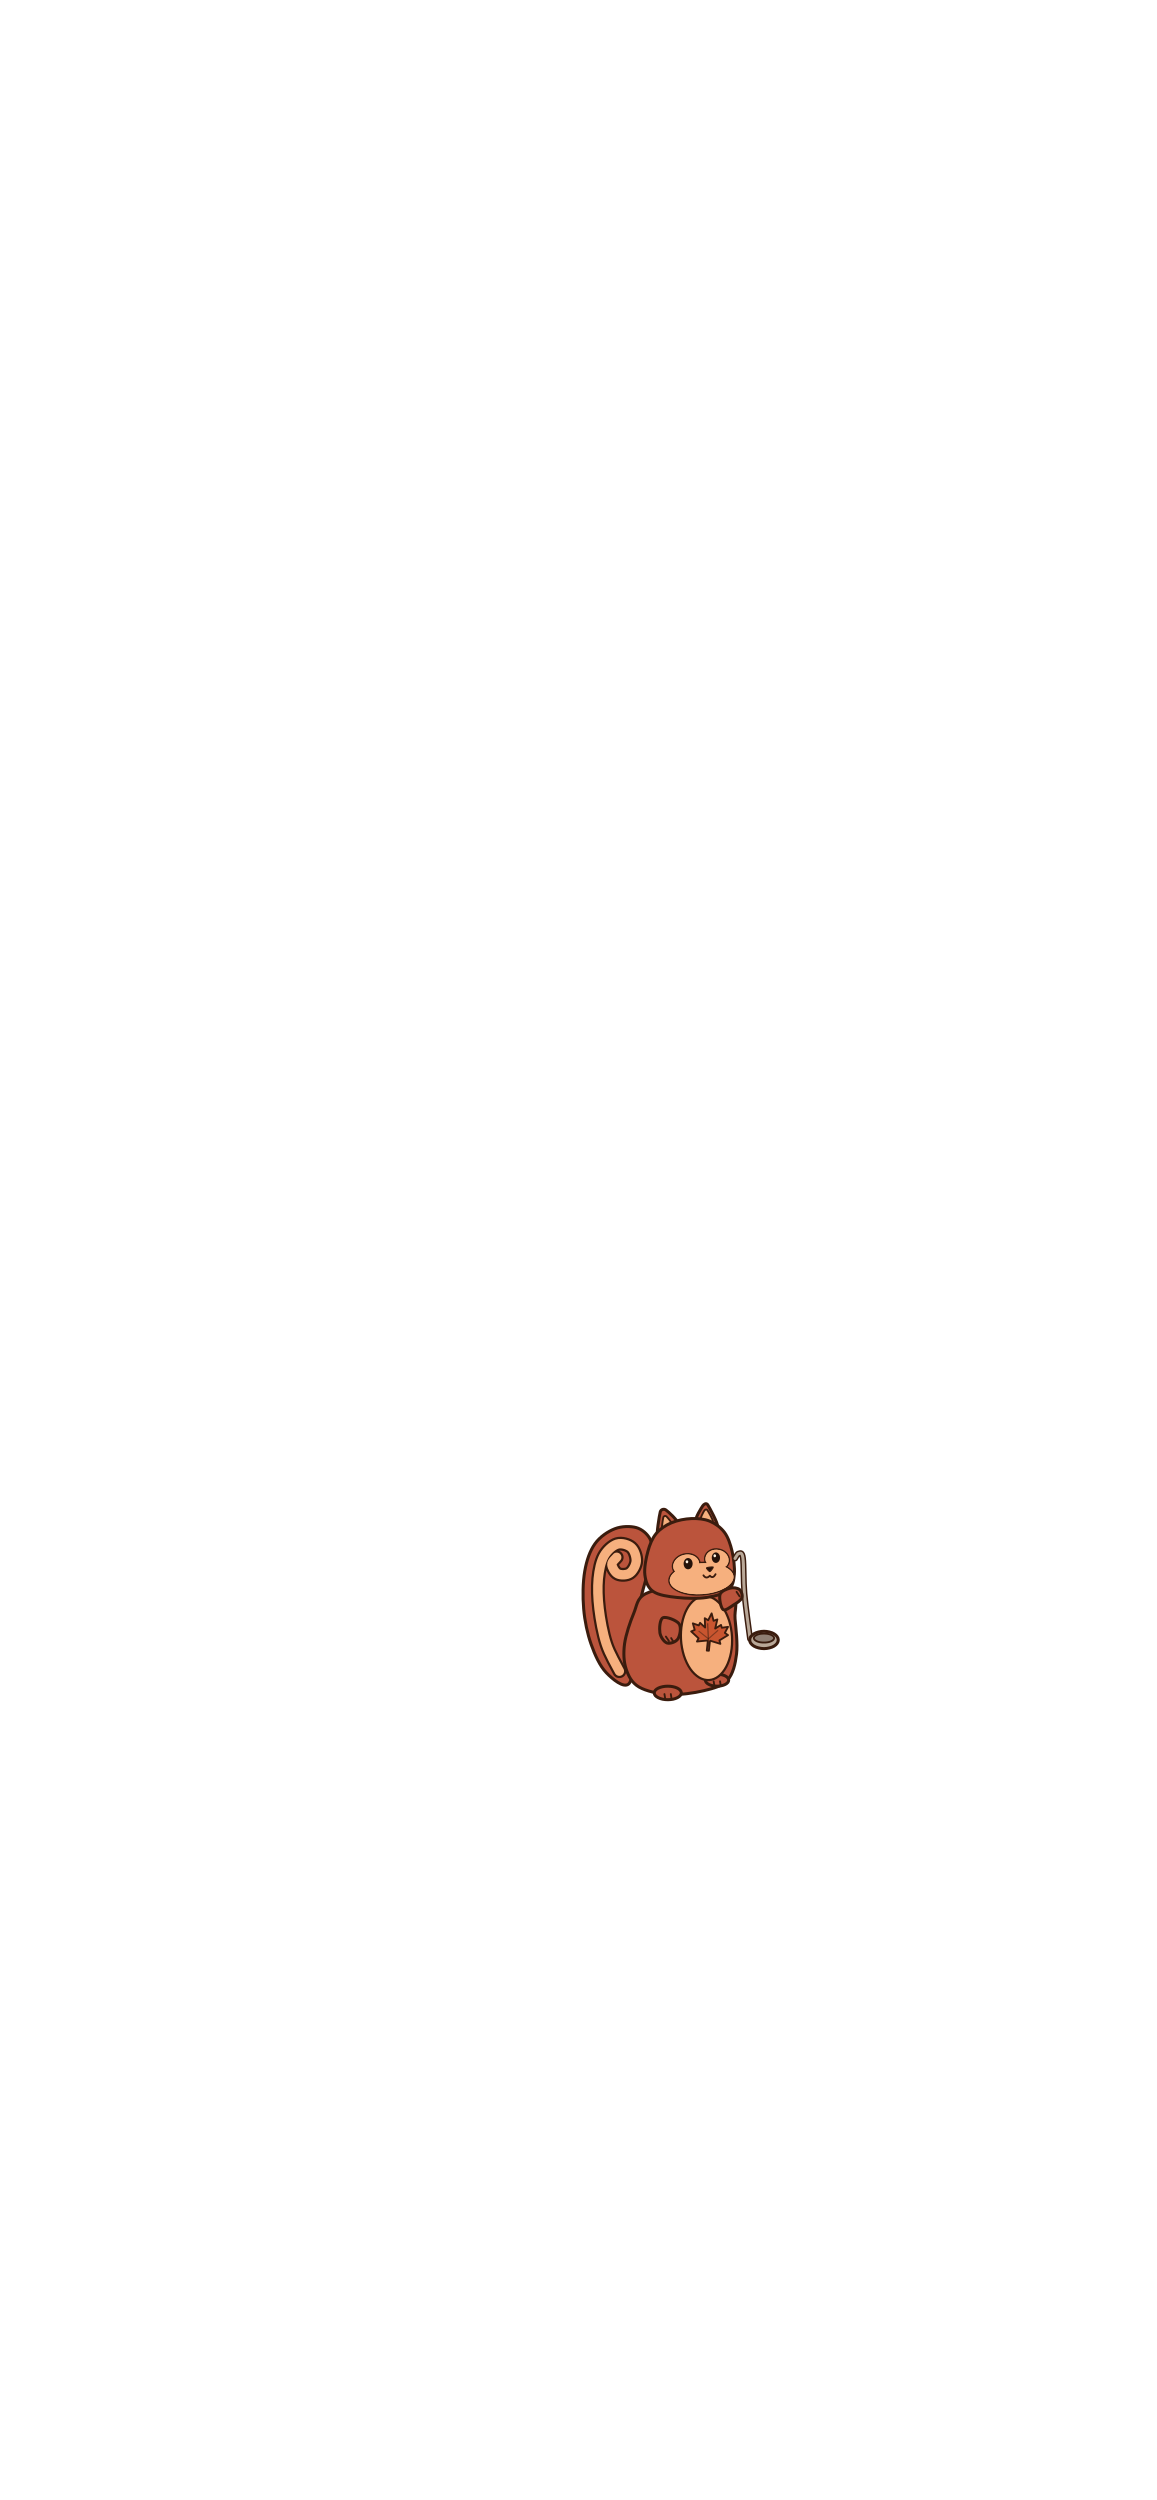
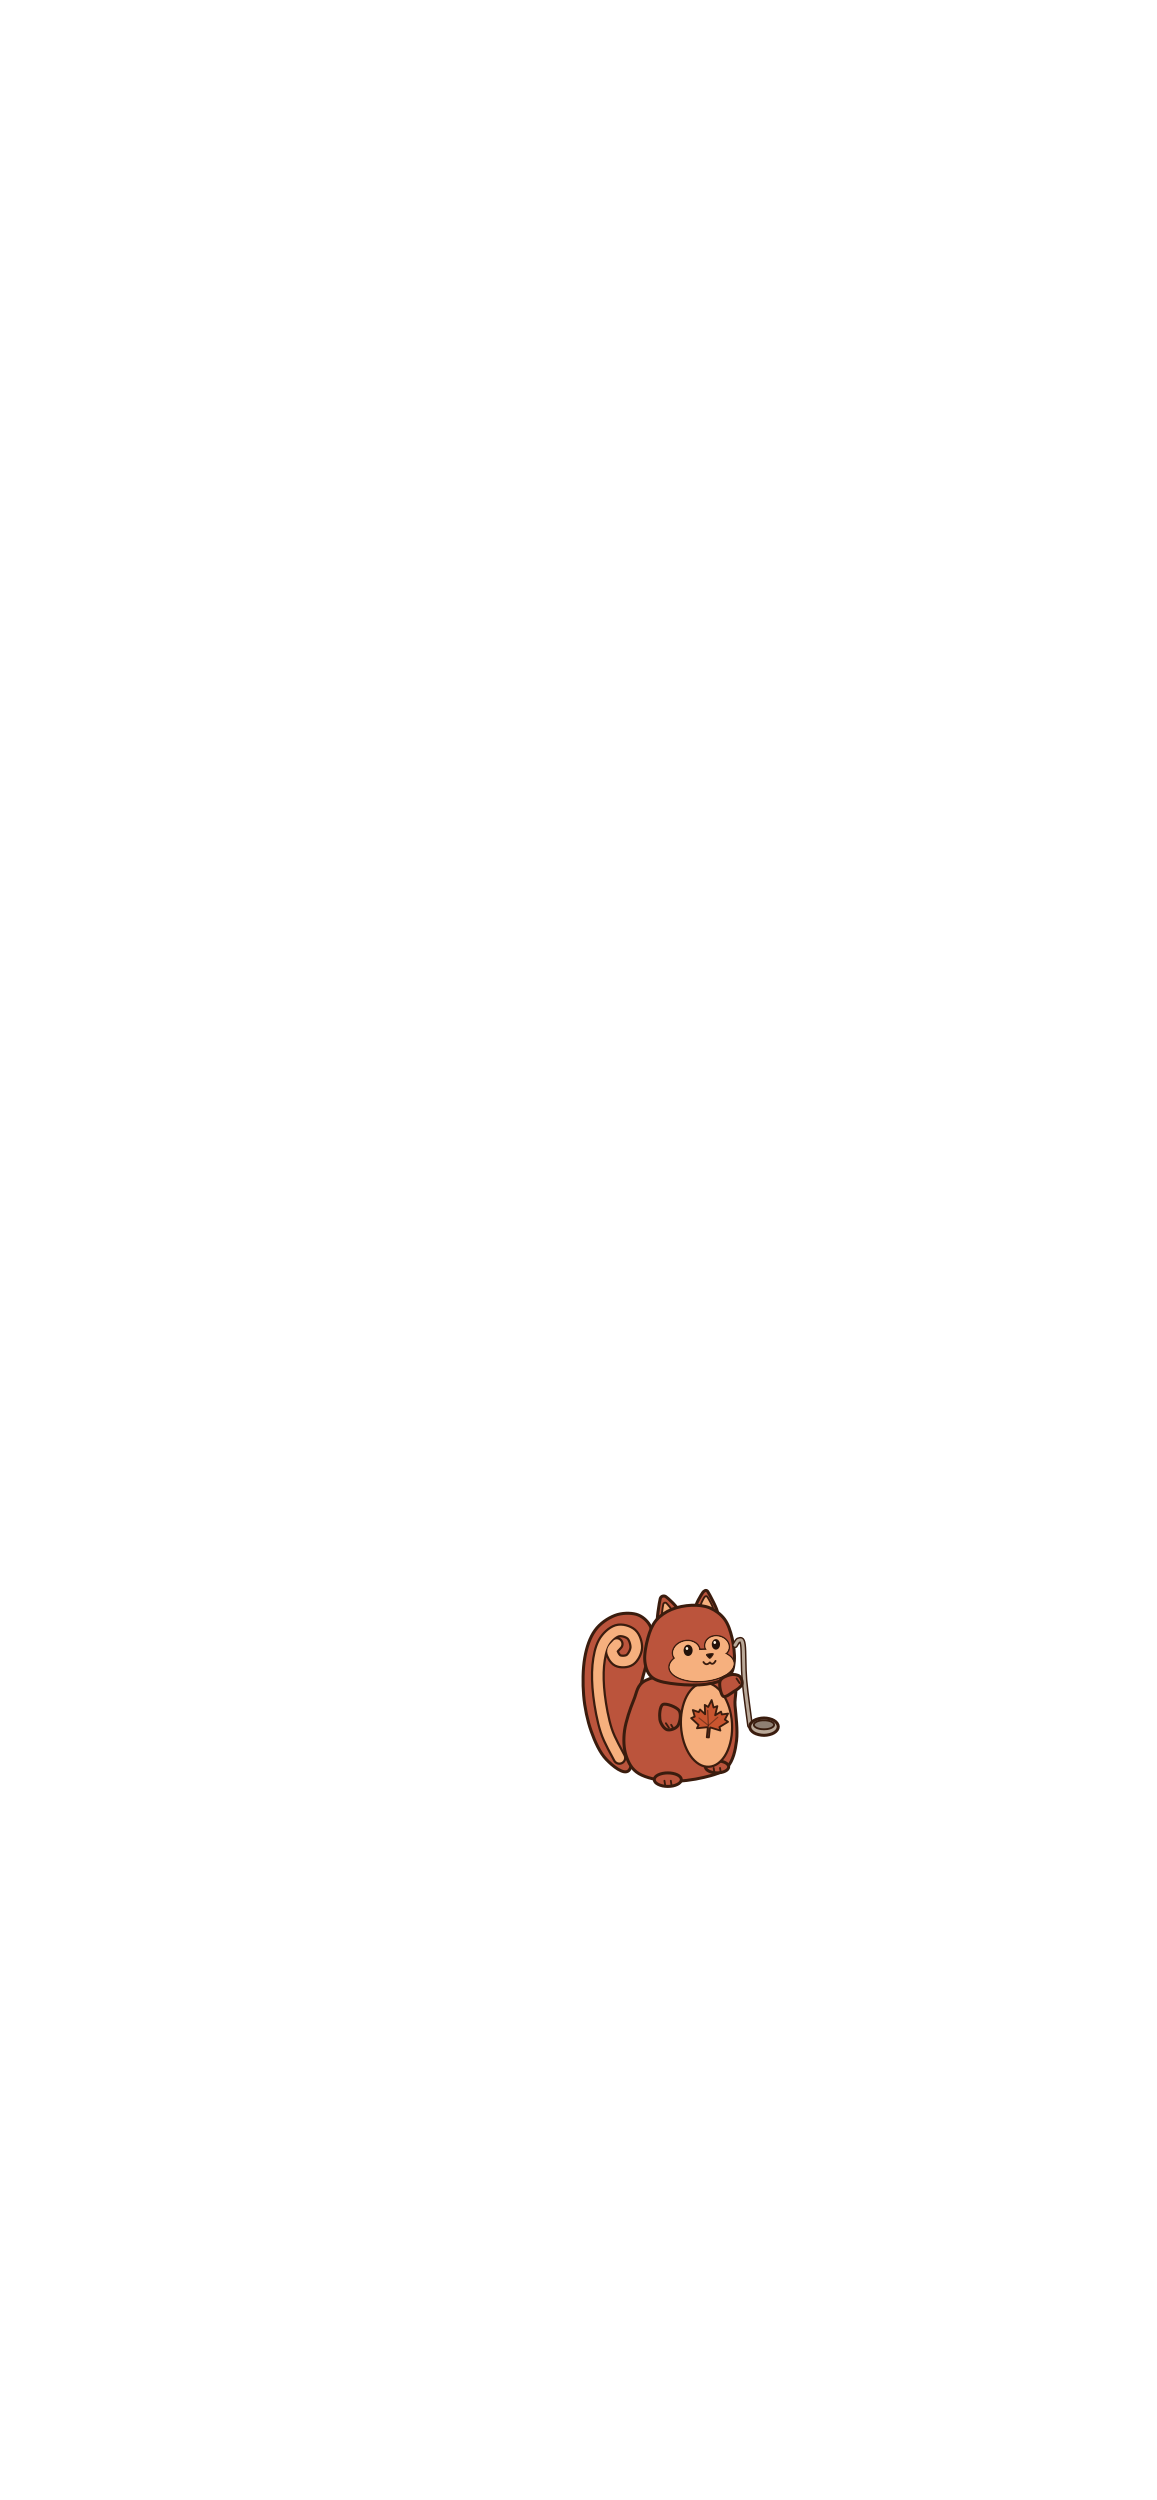
- <svg xmlns="http://www.w3.org/2000/svg" viewBox="0 -1000 1600 3460" width="1600" height="3460">
+ <svg xmlns="http://www.w3.org/2000/svg" viewBox="0 -1120 1600 3460" width="1600" height="3460">
  <g id="pip">
    <g id="pip-tail">
      <path d="M870.2 1330.5 C863.3 1337 847.6 1324 839 1314.9 C830.3 1305.8 823.4 1290.7 818.2 1275.9 C813 1261.2 809.2 1243.4 807.8 1226.5 C806.3 1209.6 806.7 1189.5 809.3 1174.5 C811.9 1159.5 816.4 1146.4 823.4 1136.6 C830.3 1126.8 841.4 1119.5 850.9 1115.8 C860.5 1112.1 872.5 1112 880.6 1114.2 C888.6 1116.5 895.6 1122.7 899.3 1129.3 C903 1135.9 903.5 1145.3 902.9 1153.7 C902.3 1162.1 898.6 1168.5 895.6 1179.7 C892.7 1191 887.8 1205.3 885.2 1221.3 C882.6 1237.4 882.6 1257.7 880 1275.9 C877.5 1294.1 877 1324 870.2 1330.5 Z" fill="#bb543c" stroke="#3a1c0e" stroke-width="4.2" stroke-linejoin="round" stroke-linecap="round" />
      <path d="M857.2 1312.9 C854.1 1306.5 843.6 1289.3 839 1274.9 C834.3 1260.5 830.9 1241.5 829.1 1226.5 C827.3 1211.5 826.9 1197.1 828 1184.9 C829.2 1172.8 831.5 1161.7 835.8 1153.7 C840.2 1145.8 847.7 1139.1 854 1137.1 C860.4 1135.1 869.4 1137.9 873.8 1141.8 C878.2 1145.7 880.9 1154.6 880.6 1160.5 C880.2 1166.4 876 1174.2 871.7 1177.1 C867.5 1180.1 859.2 1180.2 855.1 1178.2 C850.9 1176.2 847 1169 846.8 1165.2 C846.5 1161.4 852.4 1156.9 853.5 1155.3" fill="none" stroke="#3a1c0e" stroke-width="19.2" stroke-linejoin="round" stroke-linecap="round" />
      <path d="M857.2 1312.9 C854.1 1306.5 843.6 1289.3 839 1274.9 C834.3 1260.5 830.9 1241.5 829.1 1226.5 C827.3 1211.5 826.9 1197.1 828 1184.9 C829.2 1172.8 831.5 1161.7 835.8 1153.7 C840.2 1145.8 847.7 1139.1 854 1137.1 C860.4 1135.1 869.4 1137.9 873.8 1141.8 C878.2 1145.7 880.9 1154.6 880.6 1160.5 C880.2 1166.4 876 1174.2 871.7 1177.1 C867.5 1180.1 859.2 1180.2 855.1 1178.2 C850.9 1176.2 847 1169 846.8 1165.2 C846.5 1161.4 852.4 1156.9 853.5 1155.3" fill="none" stroke="#f6b07e" stroke-width="13" stroke-linejoin="round" stroke-linecap="round" />
    </g>
    <g id="pip-body">
      <path d="M893.6 1205.7 C881.1 1212.1 881.8 1221.8 876.9 1233.3 C872.1 1244.8 866.2 1262.2 864.4 1274.9 C862.7 1287.6 863.2 1299.8 866.5 1309.7 C869.8 1319.7 874.3 1328.8 884.2 1334.7 C894.1 1340.6 910.8 1344.2 925.8 1345.1 C940.8 1346 960.6 1343.2 974.2 1339.9 C987.7 1336.6 999.4 1333.8 1006.9 1325.3 C1014.5 1316.8 1017.7 1303.1 1019.4 1288.9 C1021.1 1274.8 1018.5 1254.1 1017.3 1240.6 C1016.1 1227.1 1023 1215.4 1012.1 1207.8 C1001.2 1200.3 971.6 1195.7 951.8 1195.3 C932 1195 906 1199.4 893.6 1205.7 Z" fill="#bb543c" stroke="#3a1c0e" stroke-width="4.2" stroke-linejoin="round" stroke-linecap="round" />
      <path d="M943 1343 C943 1344.2 942.4 1345.5 941.5 1346.6 C940.6 1347.7 939.2 1348.8 937.5 1349.6 C935.8 1350.5 933.6 1351.2 931.4 1351.7 C929.2 1352.1 926.6 1352.4 924.2 1352.4 C921.9 1352.4 919.3 1352.1 917.1 1351.7 C914.9 1351.2 912.7 1350.5 911 1349.6 C909.3 1348.8 907.9 1347.7 906.9 1346.6 C906 1345.5 905.5 1344.2 905.5 1343 C905.5 1341.8 906 1340.5 906.9 1339.4 C907.9 1338.3 909.3 1337.2 911 1336.4 C912.7 1335.6 914.9 1334.8 917.1 1334.4 C919.3 1333.9 921.9 1333.7 924.2 1333.7 C926.6 1333.7 929.2 1333.9 931.4 1334.4 C933.6 1334.8 935.8 1335.6 937.5 1336.4 C939.2 1337.2 940.6 1338.3 941.5 1339.4 C942.4 1340.5 943 1341.8 943 1343 Z" fill="#bb543c" stroke="#3a1c0e" stroke-width="4.2" stroke-linejoin="round" stroke-linecap="round" />
      <path d="M919.6 1344.6 L920.6 1350.8" fill="none" stroke="#3a1c0e" stroke-width="2.6" stroke-linejoin="round" stroke-linecap="round" />
      <path d="M928.4 1344.6 L929.4 1350.8" fill="none" stroke="#3a1c0e" stroke-width="2.6" stroke-linejoin="round" stroke-linecap="round" />
      <path d="M1008.5 1325.3 C1008.5 1326.4 1008 1327.5 1007.3 1328.5 C1006.5 1329.5 1005.2 1330.5 1003.8 1331.2 C1002.3 1332 1000.4 1332.6 998.5 1333 C996.6 1333.4 994.4 1333.7 992.4 1333.7 C990.3 1333.7 988.1 1333.4 986.2 1333 C984.3 1332.6 982.4 1332 981 1331.2 C979.5 1330.5 978.3 1329.5 977.5 1328.5 C976.7 1327.5 976.2 1326.4 976.2 1325.3 C976.2 1324.3 976.7 1323.1 977.5 1322.2 C978.3 1321.2 979.5 1320.2 981 1319.5 C982.4 1318.7 984.3 1318.1 986.2 1317.7 C988.1 1317.2 990.3 1317 992.4 1317 C994.4 1317 996.6 1317.2 998.5 1317.7 C1000.4 1318.1 1002.3 1318.7 1003.8 1319.5 C1005.2 1320.2 1006.5 1321.2 1007.3 1322.2 C1008 1323.1 1008.5 1324.3 1008.5 1325.3 Z" fill="#bb543c" stroke="#3a1c0e" stroke-width="4.2" stroke-linejoin="round" stroke-linecap="round" />
      <path d="M987.7 1326.9 L988.7 1333.1" fill="none" stroke="#3a1c0e" stroke-width="2.6" stroke-linejoin="round" stroke-linecap="round" />
      <path d="M996.5 1326.9 L997.6 1333.1" fill="none" stroke="#3a1c0e" stroke-width="2.6" stroke-linejoin="round" stroke-linecap="round" />
      <path d="M1013.1 1265 C1013.5 1272.4 1013.1 1280.4 1011.7 1287.4 C1010.4 1294.3 1008.1 1301.3 1005.2 1306.7 C1002.4 1312.1 998.5 1316.9 994.5 1320 C990.5 1323.1 985.8 1325 981.3 1325.2 C976.8 1325.5 971.8 1324.2 967.5 1321.6 C963.2 1319 958.8 1314.8 955.3 1309.7 C951.8 1304.7 948.7 1298.1 946.5 1291.3 C944.4 1284.6 942.9 1276.6 942.5 1269.2 C942.1 1261.8 942.5 1253.8 943.9 1246.8 C945.2 1239.9 947.5 1232.9 950.4 1227.5 C953.2 1222.1 957.1 1217.3 961.1 1214.2 C965.1 1211.1 969.8 1209.2 974.3 1209 C978.8 1208.7 983.8 1210 988.1 1212.6 C992.4 1215.2 996.8 1219.4 1000.3 1224.5 C1003.8 1229.5 1006.9 1236.1 1009.1 1242.9 C1011.2 1249.6 1012.7 1257.6 1013.1 1265 Z" fill="#f6b07e" stroke="#3a1c0e" stroke-width="3.1" stroke-linejoin="round" stroke-linecap="round" />
      <path d="M984.9 1232.9 L987.6 1243.2 L992.8 1241.3 L989.8 1253.9 L997.9 1248.9 L999 1252.8 L1007.6 1251.6 L1003.2 1259.9 L1007.6 1263 L995.7 1270.3 L997 1275.1 L983.1 1270.8 L982.4 1272.5 L981.1 1284.6 L978.2 1284.4 L979.5 1272.2 L979.1 1270.4 L964.6 1271.9 L966.8 1267.4 L956.6 1257.9 L961.5 1255.8 L958.9 1246.7 L967.1 1249.6 L968.9 1246 L975.9 1252.5 L975.4 1239.6 L980.1 1242.4 Z" fill="#c9552f" stroke="#3a1c0e" stroke-width="2.6" stroke-linejoin="round" stroke-linecap="round" />
      <path d="M980.9 1278.5 L979.4 1247.3" fill="none" stroke="#3a1c0e" stroke-width="1.8" stroke-linejoin="round" stroke-linecap="round" opacity="0.55" />
      <path d="M980.4 1268.1 L967.4 1257.7" fill="none" stroke="#3a1c0e" stroke-width="1.6" stroke-linejoin="round" stroke-linecap="round" opacity="0.5" />
      <path d="M980.4 1268.1 L993.4 1256.7" fill="none" stroke="#3a1c0e" stroke-width="1.6" stroke-linejoin="round" stroke-linecap="round" opacity="0.5" />
      <path d="M917.5 1239 C913.1 1241.1 912.4 1254 913.3 1259.8 C914.3 1265.6 919 1272.5 923.2 1273.9 C927.4 1275.2 935.5 1272.6 938.3 1268.1 C941.1 1263.7 943.3 1252.2 939.8 1247.3 C936.4 1242.5 921.9 1236.9 917.5 1239 Z" fill="#bb543c" stroke="#3a1c0e" stroke-width="4.2" stroke-linejoin="round" stroke-linecap="round" />
      <path d="M921.6 1265 L925.8 1271.3" fill="none" stroke="#3a1c0e" stroke-width="2.6" stroke-linejoin="round" stroke-linecap="round" />
      <path d="M928.9 1267.1 L932 1272.3" fill="none" stroke="#3a1c0e" stroke-width="2.6" stroke-linejoin="round" stroke-linecap="round" />
    </g>
    <g id="pip-head">
      <path d="M910.2 1127.7 C907.8 1126.1 912.7 1096.2 913.8 1092.4 C915 1088.6 919.2 1088.1 921.6 1089.8 C924.1 1091.4 939.4 1105.2 938.3 1109 C937.1 1112.8 912.6 1129.4 910.2 1127.7 Z" fill="#bb543c" stroke="#3a1c0e" stroke-width="4.2" stroke-linejoin="round" stroke-linecap="round" />
      <path d="M915.9 1121.5 C914.7 1120.5 917.4 1102.5 918 1100.2 C918.6 1097.9 920.9 1097.6 922.2 1098.6 C923.4 1099.7 931.1 1108.3 930.5 1110.6 C929.9 1112.9 917.2 1122.5 915.9 1121.5 Z" fill="#f6b07e" stroke="#3a1c0e" stroke-width="2.6" stroke-linejoin="round" stroke-linecap="round" />
      <path d="M963.2 1104.9 C961.2 1102.1 971 1086.3 972.6 1084.1 C974.2 1081.8 977.3 1079.7 979.4 1082.5 C981.4 1085.3 994.5 1109.9 992.9 1112.1 C991.3 1114.4 965.3 1107.7 963.2 1104.9 Z" fill="#bb543c" stroke="#3a1c0e" stroke-width="4.2" stroke-linejoin="round" stroke-linecap="round" />
      <path d="M969.5 1103.8 C968.3 1102.3 973.7 1092.2 974.7 1090.8 C975.6 1089.4 977.6 1088.3 978.8 1089.8 C980 1091.3 987.6 1104.5 986.6 1105.9 C985.7 1107.3 970.7 1105.3 969.5 1103.8 Z" fill="#f6b07e" stroke="#3a1c0e" stroke-width="2.6" stroke-linejoin="round" stroke-linecap="round" />
      <path d="M892.5 1179.7 C891.3 1170.5 894.1 1156.5 896.7 1147 C899.3 1137.4 902.7 1129.1 908.1 1122.5 C913.6 1116 921.3 1110.9 929.4 1107.5 C937.6 1104 948.2 1102.1 957 1101.7 C965.8 1101.4 974.9 1102.2 982.5 1105.4 C990.1 1108.6 997.6 1114 1002.8 1121 C1007.9 1127.9 1010.9 1137.4 1013.2 1147 C1015.4 1156.6 1017.1 1169.8 1016.3 1178.7 C1015.4 1187.6 1014.4 1195.2 1008 1200.5 C1001.5 1205.9 989.6 1209.2 977.8 1210.9 C966 1212.7 949.5 1212.3 937.2 1210.9 C924.9 1209.6 911.4 1207.8 904 1202.6 C896.5 1197.4 893.7 1189 892.5 1179.7 Z" fill="#bb543c" stroke="#3a1c0e" stroke-width="4.2" stroke-linejoin="round" stroke-linecap="round" />
      <path d="M968.4 1161.5 C968.9 1163.4 968.9 1165.6 968.4 1167.6 C968 1169.6 967 1171.7 965.6 1173.5 C964.3 1175.3 962.4 1177.1 960.4 1178.4 C958.4 1179.7 956 1180.7 953.6 1181.3 C951.2 1181.9 948.5 1182.2 946.2 1182 C943.8 1181.8 941.3 1181.2 939.3 1180.3 C937.2 1179.3 935.3 1178 934 1176.4 C932.6 1174.9 931.6 1172.9 931.1 1171 C930.6 1169.1 930.6 1166.8 931 1164.8 C931.5 1162.8 932.5 1160.7 933.8 1158.9 C935.1 1157.1 937 1155.4 939 1154.1 C941 1152.8 943.5 1151.7 945.9 1151.1 C948.2 1150.5 950.9 1150.3 953.3 1150.4 C955.7 1150.6 958.1 1151.2 960.2 1152.2 C962.2 1153.1 964.1 1154.5 965.5 1156 C966.8 1157.6 967.9 1159.5 968.4 1161.5 Z" fill="#f6b07e" stroke="#3a1c0e" stroke-width="2.1" stroke-linejoin="round" stroke-linecap="round" />
      <path d="M1009.2 1161.8 C1008.8 1163.6 1008 1165.5 1006.8 1167 C1005.6 1168.5 1004 1169.9 1002.2 1170.9 C1000.4 1171.9 998.2 1172.6 996.1 1172.9 C994 1173.2 991.6 1173.1 989.5 1172.7 C987.3 1172.3 985.1 1171.4 983.3 1170.3 C981.4 1169.2 979.7 1167.7 978.4 1166.1 C977.2 1164.5 976.2 1162.6 975.7 1160.7 C975.2 1158.9 975.2 1156.8 975.5 1155 C975.9 1153.2 976.8 1151.3 977.9 1149.8 C979.1 1148.3 980.7 1146.9 982.5 1145.9 C984.3 1144.9 986.5 1144.2 988.6 1143.9 C990.7 1143.6 993.1 1143.7 995.3 1144.2 C997.4 1144.6 999.6 1145.4 1001.5 1146.5 C1003.3 1147.6 1005 1149.1 1006.3 1150.7 C1007.6 1152.3 1008.5 1154.3 1009 1156.1 C1009.5 1158 1009.5 1160 1009.2 1161.8 Z" fill="#f6b07e" stroke="#3a1c0e" stroke-width="2.1" stroke-linejoin="round" stroke-linecap="round" />
      <path d="M1016.2 1181.8 C1016.4 1184.6 1015.4 1187.8 1013.3 1190.6 C1011.3 1193.3 1008 1196.2 1004.1 1198.5 C1000.1 1200.8 995 1202.9 989.8 1204.3 C984.5 1205.8 978.4 1206.8 972.6 1207.2 C966.8 1207.6 960.6 1207.5 955.2 1206.8 C949.8 1206 944.4 1204.7 940.2 1202.9 C936 1201.2 932.3 1198.9 929.9 1196.4 C927.6 1193.9 926.1 1190.9 925.9 1188.1 C925.7 1185.3 926.7 1182.1 928.7 1179.3 C930.8 1176.5 934.1 1173.7 938 1171.4 C942 1169.1 947.1 1167 952.3 1165.5 C957.6 1164.1 963.7 1163 969.5 1162.6 C975.2 1162.2 981.5 1162.4 986.9 1163.1 C992.3 1163.8 997.6 1165.2 1001.8 1166.9 C1006.1 1168.7 1009.7 1171 1012.1 1173.5 C1014.5 1176 1016 1178.9 1016.2 1181.8 Z" fill="#f6b07e" stroke="#3a1c0e" stroke-width="2.1" stroke-linejoin="round" stroke-linecap="round" />
      <path d="M967.4 1161.7 C967.8 1163.5 967.8 1165.6 967.4 1167.5 C967 1169.3 966 1171.3 964.7 1173 C963.5 1174.7 961.7 1176.3 959.8 1177.5 C957.9 1178.7 955.6 1179.8 953.3 1180.3 C951.1 1180.9 948.6 1181.1 946.3 1181 C944 1180.8 941.7 1180.2 939.8 1179.4 C937.9 1178.5 936.1 1177.2 934.8 1175.8 C933.5 1174.3 932.5 1172.5 932.1 1170.7 C931.6 1168.9 931.6 1166.9 932 1165 C932.5 1163.1 933.4 1161.1 934.7 1159.4 C936 1157.7 937.7 1156.1 939.6 1154.9 C941.5 1153.7 943.9 1152.7 946.1 1152.1 C948.4 1151.5 950.9 1151.3 953.1 1151.5 C955.4 1151.6 957.7 1152.2 959.6 1153.1 C961.6 1153.9 963.3 1155.2 964.6 1156.7 C965.9 1158.1 966.9 1159.9 967.4 1161.7 Z" fill="#f6b07e" />
      <path d="M1008.2 1161.6 C1007.8 1163.3 1007 1165 1005.9 1166.4 C1004.8 1167.9 1003.3 1169.1 1001.6 1170.1 C1000 1171 997.9 1171.6 995.9 1171.9 C993.9 1172.2 991.7 1172.1 989.7 1171.7 C987.7 1171.3 985.6 1170.5 983.8 1169.4 C982.1 1168.4 980.5 1167 979.3 1165.5 C978.1 1164 977.2 1162.2 976.7 1160.5 C976.3 1158.8 976.2 1156.9 976.6 1155.2 C976.9 1153.5 977.7 1151.8 978.8 1150.4 C979.9 1149 981.4 1147.7 983.1 1146.8 C984.8 1145.9 986.8 1145.2 988.8 1145 C990.8 1144.7 993 1144.8 995 1145.2 C997.1 1145.6 999.2 1146.4 1000.9 1147.4 C1002.6 1148.4 1004.2 1149.8 1005.4 1151.3 C1006.6 1152.8 1007.5 1154.6 1008 1156.3 C1008.4 1158 1008.5 1159.9 1008.2 1161.6 Z" fill="#f6b07e" />
      <path d="M1015.1 1181.8 C1015.3 1184.6 1014.3 1187.6 1012.3 1190.2 C1010.4 1192.9 1007.1 1195.6 1003.3 1197.8 C999.4 1200 994.4 1202 989.3 1203.4 C984.2 1204.8 978.2 1205.8 972.5 1206.2 C966.9 1206.6 960.8 1206.4 955.5 1205.8 C950.3 1205.1 945 1203.8 940.9 1202.2 C936.8 1200.5 933.2 1198.3 930.9 1195.9 C928.5 1193.6 927.1 1190.7 926.9 1188 C926.8 1185.3 927.8 1182.3 929.7 1179.7 C931.7 1177 935 1174.3 938.8 1172.1 C942.7 1169.9 947.7 1167.9 952.8 1166.5 C957.9 1165.1 963.9 1164.1 969.5 1163.7 C975.2 1163.3 981.3 1163.4 986.5 1164.1 C991.8 1164.8 997.1 1166.1 1001.2 1167.7 C1005.3 1169.4 1008.9 1171.6 1011.2 1173.9 C1013.5 1176.3 1014.9 1179.1 1015.1 1181.8 Z" fill="#f6b07e" />
      <path d="M958.6 1164.1 C958.6 1165.1 958.4 1166.2 958.1 1167.1 C957.8 1168 957.3 1169 956.7 1169.7 C956.2 1170.4 955.4 1171 954.7 1171.3 C954 1171.7 953.1 1171.9 952.3 1171.9 C951.5 1171.9 950.7 1171.7 949.9 1171.3 C949.2 1171 948.5 1170.4 947.9 1169.7 C947.3 1169 946.9 1168 946.6 1167.1 C946.3 1166.2 946.1 1165.1 946.1 1164.1 C946.1 1163.1 946.3 1162.1 946.6 1161.2 C946.9 1160.2 947.3 1159.3 947.9 1158.6 C948.5 1157.9 949.2 1157.3 949.9 1156.9 C950.7 1156.6 951.5 1156.3 952.3 1156.3 C953.1 1156.3 954 1156.6 954.7 1156.9 C955.4 1157.3 956.2 1157.9 956.7 1158.6 C957.3 1159.3 957.8 1160.2 958.1 1161.2 C958.4 1162.1 958.6 1163.1 958.6 1164.1 Z" fill="#24120a" />
      <path d="M952.6 1161.5 C952.6 1161.8 952.5 1162.1 952.4 1162.3 C952.4 1162.6 952.2 1162.8 952 1163 C951.9 1163.2 951.7 1163.4 951.5 1163.5 C951.2 1163.6 951 1163.6 950.8 1163.6 C950.5 1163.6 950.3 1163.6 950.1 1163.5 C949.8 1163.4 949.6 1163.2 949.5 1163 C949.3 1162.8 949.2 1162.6 949.1 1162.3 C949 1162.1 948.9 1161.8 948.9 1161.5 C948.9 1161.3 949 1161 949.1 1160.7 C949.2 1160.5 949.3 1160.3 949.5 1160.1 C949.6 1159.9 949.8 1159.7 950.1 1159.6 C950.3 1159.5 950.5 1159.5 950.8 1159.5 C951 1159.5 951.2 1159.5 951.5 1159.6 C951.7 1159.7 951.9 1159.9 952 1160.1 C952.2 1160.3 952.4 1160.5 952.4 1160.7 C952.5 1161 952.6 1161.3 952.6 1161.5 Z" fill="#fff4e2" />
      <path d="M996.5 1155.8 C996.5 1156.7 996.4 1157.7 996.1 1158.6 C995.8 1159.5 995.4 1160.3 994.8 1161 C994.3 1161.6 993.7 1162.2 993 1162.5 C992.3 1162.9 991.5 1163.1 990.8 1163.1 C990.1 1163.1 989.3 1162.9 988.6 1162.5 C987.9 1162.2 987.3 1161.6 986.8 1161 C986.2 1160.3 985.8 1159.5 985.5 1158.6 C985.2 1157.7 985.1 1156.7 985.1 1155.8 C985.1 1154.9 985.2 1153.9 985.5 1153 C985.8 1152.2 986.2 1151.3 986.8 1150.7 C987.3 1150 987.9 1149.4 988.6 1149.1 C989.3 1148.7 990.1 1148.5 990.8 1148.5 C991.5 1148.5 992.3 1148.7 993 1149.1 C993.7 1149.4 994.3 1150 994.8 1150.7 C995.4 1151.3 995.8 1152.2 996.1 1153 C996.4 1153.9 996.5 1154.9 996.5 1155.8 Z" fill="#24120a" />
      <path d="M991.1 1153.2 C991.1 1153.5 991 1153.8 990.9 1154 C990.8 1154.3 990.7 1154.5 990.5 1154.7 C990.4 1154.9 990.2 1155 989.9 1155.1 C989.7 1155.2 989.5 1155.3 989.2 1155.3 C989 1155.3 988.8 1155.2 988.5 1155.1 C988.3 1155 988.1 1154.9 988 1154.7 C987.8 1154.5 987.6 1154.3 987.6 1154 C987.5 1153.8 987.4 1153.5 987.4 1153.2 C987.4 1153 987.5 1152.7 987.6 1152.4 C987.6 1152.2 987.8 1151.9 988 1151.7 C988.1 1151.6 988.3 1151.4 988.5 1151.3 C988.8 1151.2 989 1151.1 989.2 1151.1 C989.5 1151.1 989.7 1151.2 989.9 1151.3 C990.2 1151.4 990.4 1151.6 990.5 1151.7 C990.7 1151.9 990.8 1152.2 990.9 1152.4 C991 1152.7 991.1 1153 991.1 1153.2 Z" fill="#fff4e2" />
      <path d="M977.8 1169.9 C978.3 1169.2 986.7 1168.3 987.2 1168.8 C987.6 1169.3 983.4 1175 982.5 1175.1 C981.5 1175.2 977.3 1170.5 977.8 1169.9 Z" fill="#24120a" stroke="#3a1c0e" stroke-width="1.6" stroke-linejoin="round" stroke-linecap="round" />
      <path d="M973.6 1180.3 Q977.3 1186 982.5 1180.8 Q986.6 1185.5 990.3 1178.7" fill="none" stroke="#3a1c0e" stroke-width="2.6" stroke-linejoin="round" stroke-linecap="round" />
    </g>
    <g id="pip-ladle">
      <path d="M1017.3 1156.9 C1018.2 1155.7 1020.7 1150.2 1022.5 1150.1 C1024.3 1150 1026.9 1147.1 1028.2 1156.3 C1029.5 1165.6 1028.7 1187.1 1030.3 1205.7 C1032 1224.4 1036.8 1257.7 1038.1 1268.1" fill="none" stroke="#3a1c0e" stroke-width="8.3" stroke-linejoin="round" stroke-linecap="round" />
      <path d="M1017.3 1156.9 C1018.2 1155.7 1020.7 1150.2 1022.5 1150.1 C1024.3 1150 1026.9 1147.1 1028.2 1156.3 C1029.5 1165.6 1028.7 1187.1 1030.3 1205.7 C1032 1224.4 1036.8 1257.7 1038.1 1268.1" fill="none" stroke="#b9a898" stroke-width="4.2" stroke-linejoin="round" stroke-linecap="round" />
      <path d="M1077.1 1269.7 C1077.1 1271.2 1076.6 1272.9 1075.6 1274.3 C1074.7 1275.7 1073.1 1277.1 1071.3 1278.2 C1069.6 1279.2 1067.3 1280.2 1064.9 1280.7 C1062.6 1281.3 1059.9 1281.7 1057.4 1281.7 C1054.8 1281.7 1052.1 1281.3 1049.8 1280.7 C1047.5 1280.2 1045.2 1279.2 1043.4 1278.2 C1041.6 1277.1 1040.1 1275.7 1039.1 1274.3 C1038.1 1272.9 1037.6 1271.2 1037.6 1269.7 C1037.6 1268.2 1038.1 1266.5 1039.1 1265.1 C1040.1 1263.7 1041.6 1262.3 1043.4 1261.2 C1045.2 1260.2 1047.5 1259.2 1049.8 1258.7 C1052.1 1258.1 1054.8 1257.7 1057.4 1257.7 C1059.9 1257.7 1062.6 1258.1 1064.9 1258.7 C1067.3 1259.2 1069.6 1260.2 1071.3 1261.2 C1073.1 1262.3 1074.7 1263.7 1075.6 1265.1 C1076.6 1266.5 1077.1 1268.2 1077.1 1269.7 Z" fill="#b9a898" stroke="#3a1c0e" stroke-width="4.2" stroke-linejoin="round" stroke-linecap="round" />
      <path d="M1071.4 1267.1 C1071.4 1267.9 1071 1268.8 1070.3 1269.5 C1069.6 1270.2 1068.6 1270.9 1067.3 1271.5 C1066 1272.1 1064.4 1272.6 1062.7 1272.9 C1061.1 1273.2 1059.2 1273.3 1057.4 1273.3 C1055.6 1273.3 1053.6 1273.2 1052 1272.9 C1050.3 1272.6 1048.7 1272.1 1047.4 1271.5 C1046.2 1270.9 1045.1 1270.2 1044.4 1269.5 C1043.7 1268.8 1043.3 1267.9 1043.3 1267.1 C1043.3 1266.3 1043.7 1265.4 1044.4 1264.7 C1045.1 1264 1046.2 1263.3 1047.4 1262.7 C1048.7 1262.1 1050.3 1261.6 1052 1261.3 C1053.6 1261 1055.6 1260.9 1057.4 1260.9 C1059.2 1260.9 1061.1 1261 1062.7 1261.3 C1064.4 1261.6 1066 1262.1 1067.3 1262.7 C1068.6 1263.3 1069.6 1264 1070.3 1264.7 C1071 1265.4 1071.4 1266.3 1071.4 1267.1 Z" fill="#8f7f73" stroke="#3a1c0e" stroke-width="2.6" stroke-linejoin="round" stroke-linecap="round" />
    </g>
    <g id="pip-arm">
      <path d="M996.5 1206.8 C998.2 1201.8 1006.1 1199.1 1010.6 1197.9 C1015.1 1196.8 1020.9 1197.8 1023.6 1200 C1026.2 1202.3 1028.1 1207.9 1026.7 1211.5 C1025.3 1215 1019.6 1218.7 1015.2 1221.3 C1010.9 1224 1003.8 1230 1000.7 1227.6 C997.6 1225.2 994.9 1211.7 996.5 1206.8 Z" fill="#bb543c" stroke="#3a1c0e" stroke-width="4.2" stroke-linejoin="round" stroke-linecap="round" />
      <path d="M1019.4 1203.1 L1023.6 1209.4" fill="none" stroke="#3a1c0e" stroke-width="2.6" stroke-linejoin="round" stroke-linecap="round" />
    </g>
  </g>
</svg>
